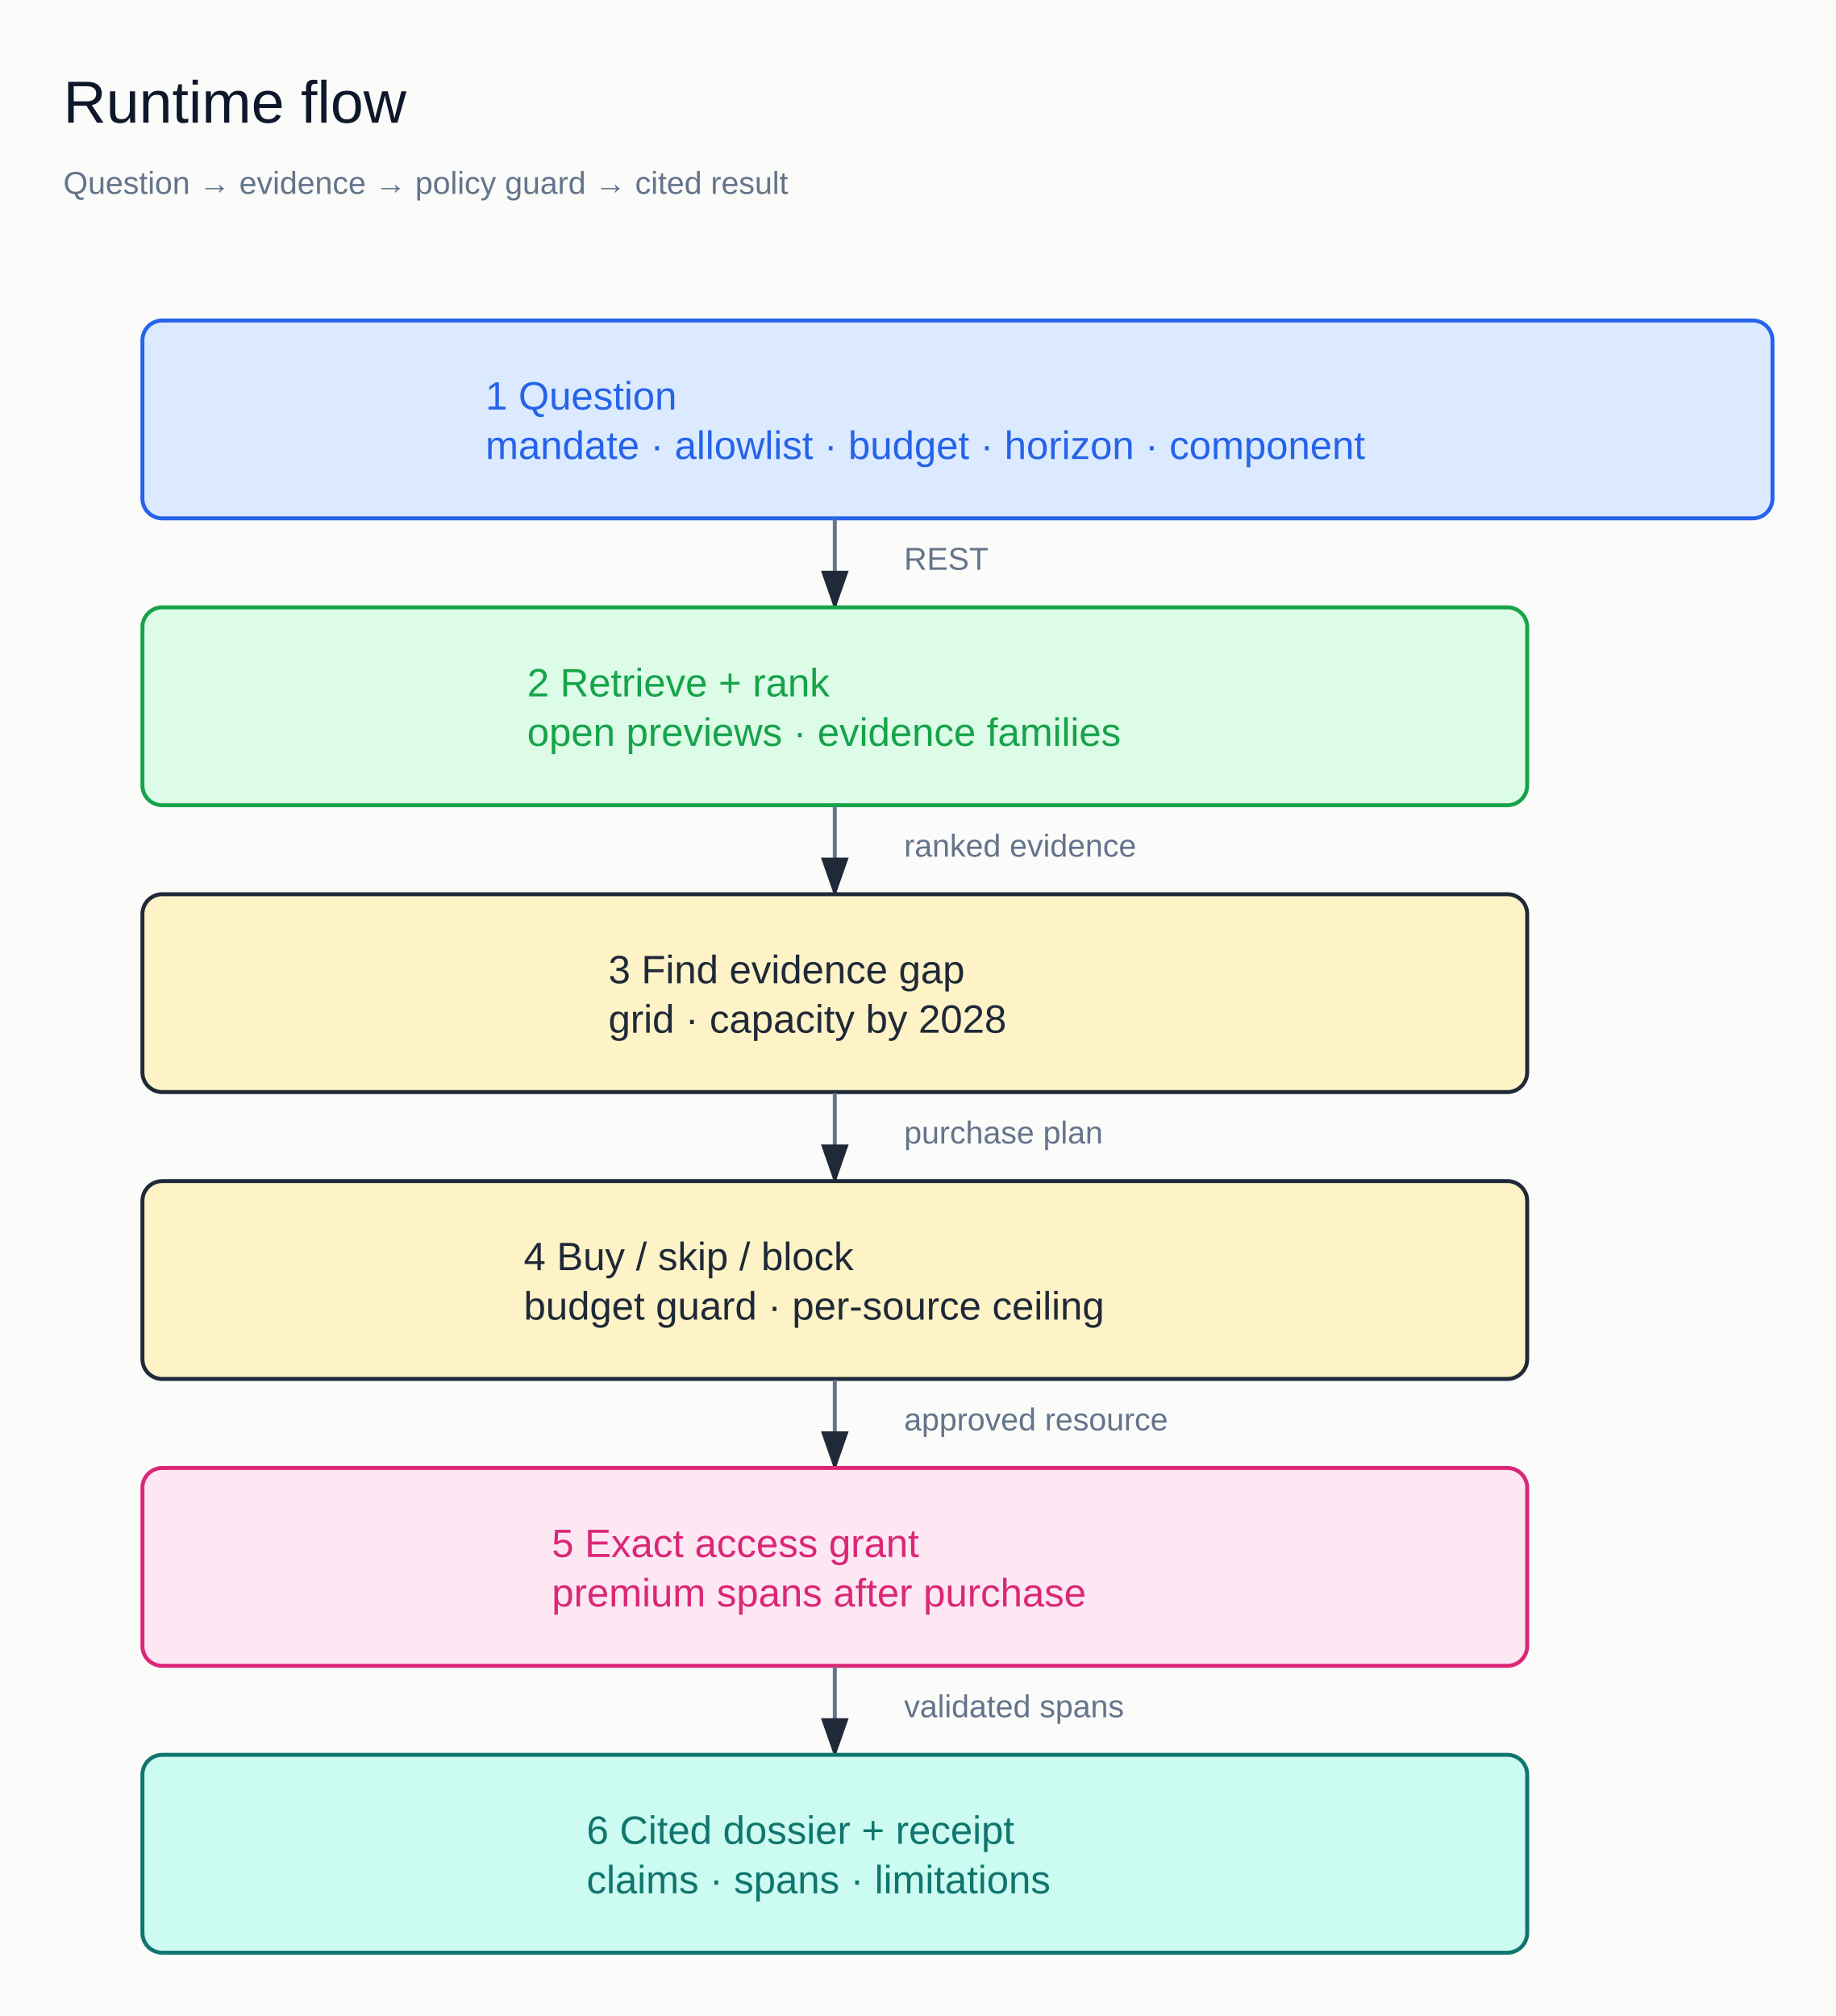
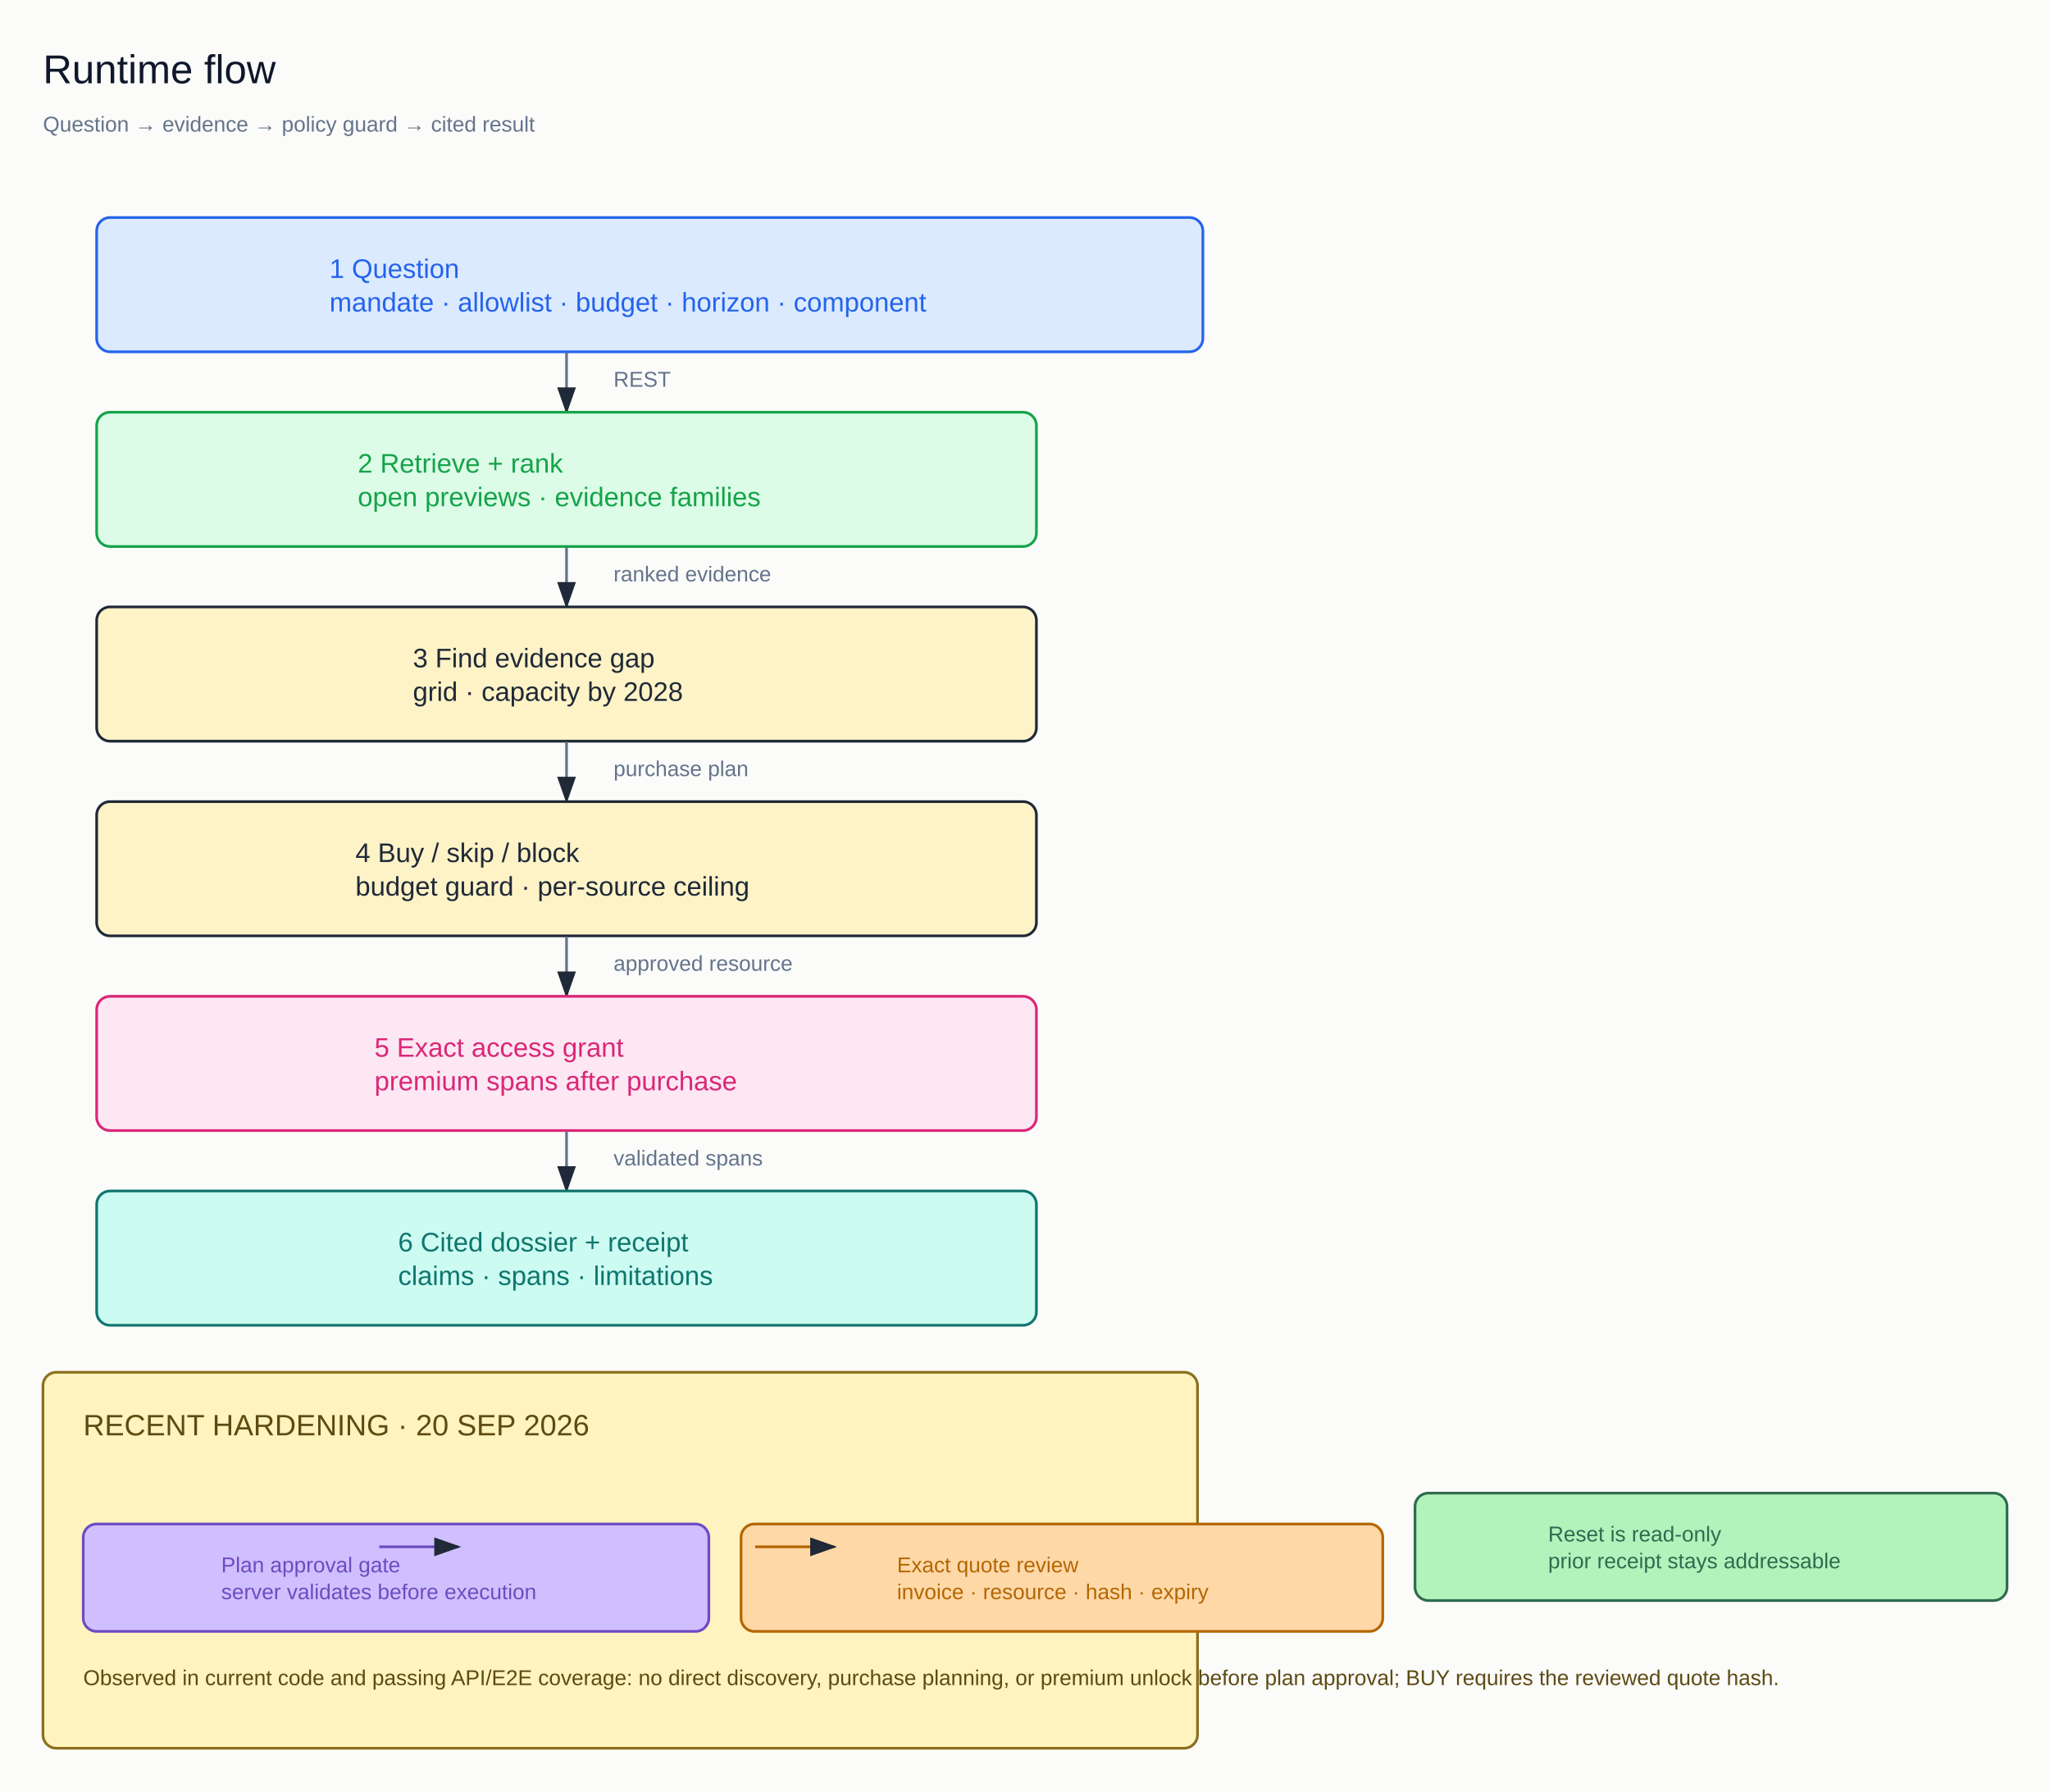
- <svg xmlns="http://www.w3.org/2000/svg" width="928" height="1019" viewBox="8 -12 928 1019">
+ <svg xmlns="http://www.w3.org/2000/svg" width="1527" height="1334" viewBox="8 -12 1527 1334">
  <defs>
    <marker id="arrowhead" markerWidth="10" markerHeight="7" refX="9" refY="3.5" orient="auto">
      <polygon points="0 0, 10 3.5, 0 7" fill="#1f2937" />
    </marker>
  </defs>
-   <rect x="8" y="-12" width="928" height="1019" fill="#fbfbfa" />
+   <rect x="8" y="-12" width="1527" height="1334" fill="#fbfbfa" />
  <text x="40" y="50" fill="#0f172a" font-family="Virgil, Arial, sans-serif" font-size="30">
    <tspan x="40" dy="0">Runtime flow</tspan>
  </text>
  <text x="40" y="86" fill="#64748b" font-family="Virgil, Arial, sans-serif" font-size="16">
    <tspan x="40" dy="0">Question → evidence → policy guard → cited result</tspan>
  </text>
  <rect x="80" y="150" width="824" height="100" rx="10" fill="#dbeafe" stroke="#2563eb" stroke-width="2" opacity="1" />
  <polyline points="430,250.5 430,294.5" fill="none" stroke="#64748b" stroke-width="2" opacity="1" marker-end="url(#arrowhead)" />
  <text x="465" y="276" fill="#64748b" font-family="Virgil, Arial, sans-serif" font-size="16">
    <tspan x="465" dy="0">REST</tspan>
  </text>
  <rect x="80" y="295" width="700" height="100" rx="10" fill="#dcfce7" stroke="#16a34a" stroke-width="2" opacity="1" />
  <polyline points="430,395.5 430,439.5" fill="none" stroke="#64748b" stroke-width="2" opacity="1" marker-end="url(#arrowhead)" />
  <text x="465" y="421" fill="#64748b" font-family="Virgil, Arial, sans-serif" font-size="16">
    <tspan x="465" dy="0">ranked evidence</tspan>
  </text>
  <rect x="80" y="440" width="700" height="100" rx="10" fill="#fef3c7" stroke="#1f2937" stroke-width="2" opacity="1" />
  <polyline points="430,540.5 430,584.5" fill="none" stroke="#64748b" stroke-width="2" opacity="1" marker-end="url(#arrowhead)" />
  <text x="465" y="566" fill="#64748b" font-family="Virgil, Arial, sans-serif" font-size="16">
    <tspan x="465" dy="0">purchase plan</tspan>
  </text>
  <rect x="80" y="585" width="700" height="100" rx="10" fill="#fef3c7" stroke="#1f2937" stroke-width="2" opacity="1" />
  <polyline points="430,685.5 430,729.5" fill="none" stroke="#64748b" stroke-width="2" opacity="1" marker-end="url(#arrowhead)" />
  <text x="465" y="711" fill="#64748b" font-family="Virgil, Arial, sans-serif" font-size="16">
    <tspan x="465" dy="0">approved resource</tspan>
  </text>
  <rect x="80" y="730" width="700" height="100" rx="10" fill="#fce7f3" stroke="#db2777" stroke-width="2" opacity="1" />
  <polyline points="430,830.5 430,874.5" fill="none" stroke="#64748b" stroke-width="2" opacity="1" marker-end="url(#arrowhead)" />
  <text x="465" y="856" fill="#64748b" font-family="Virgil, Arial, sans-serif" font-size="16">
    <tspan x="465" dy="0">validated spans</tspan>
  </text>
  <rect x="80" y="875" width="700" height="100" rx="10" fill="#ccfbf1" stroke="#0f766e" stroke-width="2" opacity="1" />
  <text x="253.4" y="195" fill="#2563eb" font-family="Virgil, Arial, sans-serif" font-size="20">
    <tspan x="253.4" dy="0">1  Question</tspan>
    <tspan x="253.4" dy="25">mandate · allowlist · budget · horizon · component</tspan>
  </text>
  <text x="274.48" y="340" fill="#16a34a" font-family="Virgil, Arial, sans-serif" font-size="20">
    <tspan x="274.48" dy="0">2  Retrieve + rank</tspan>
    <tspan x="274.48" dy="25">open previews · evidence families</tspan>
  </text>
  <text x="315.55" y="485" fill="#1f2937" font-family="Virgil, Arial, sans-serif" font-size="20">
    <tspan x="315.55" dy="0">3  Find evidence gap</tspan>
    <tspan x="315.55" dy="25">grid · capacity by 2028</tspan>
  </text>
  <text x="272.75" y="630" fill="#1f2937" font-family="Virgil, Arial, sans-serif" font-size="20">
    <tspan x="272.75" dy="0">4  Buy / skip / block</tspan>
    <tspan x="272.75" dy="25">budget guard · per-source ceiling</tspan>
  </text>
  <text x="286.92" y="775" fill="#db2777" font-family="Virgil, Arial, sans-serif" font-size="20">
    <tspan x="286.92" dy="0">5  Exact access grant</tspan>
    <tspan x="286.92" dy="25">premium spans after purchase</tspan>
  </text>
  <text x="304.54" y="920" fill="#0f766e" font-family="Virgil, Arial, sans-serif" font-size="20">
    <tspan x="304.54" dy="0">6  Cited dossier + receipt</tspan>
    <tspan x="304.54" dy="25">claims · spans · limitations</tspan>
  </text>
+   <rect x="40" y="1010" width="860" height="280" rx="10" fill="#fff3bf" stroke="#8b6f1f" stroke-width="2" opacity="1" />
+   <text x="70" y="1057" fill="#5d4b12" font-family="Virgil, Arial, sans-serif" font-size="22">
+     <tspan x="70" dy="0">RECENT HARDENING · 20 SEP 2026</tspan>
+   </text>
+   <rect x="70" y="1123" width="466" height="80" rx="10" fill="#d0bfff" stroke="#6d4bc1" stroke-width="2" opacity="1" />
+   <rect x="560" y="1123" width="478" height="80" rx="10" fill="#ffd8a8" stroke="#b46600" stroke-width="2" opacity="1" />
+   <rect x="1062" y="1100" width="441" height="80" rx="10" fill="#b2f2bb" stroke="#2f6b4f" stroke-width="2" opacity="1" />
+   <polyline points="290.5,1140 349.5,1140" fill="none" stroke="#6d4bc1" stroke-width="2" opacity="1" marker-end="url(#arrowhead)" />
+   <polyline points="570.5,1140 629.5,1140" fill="none" stroke="#b46600" stroke-width="2" opacity="1" marker-end="url(#arrowhead)" />
+   <text x="70" y="1243" fill="#5d4b12" font-family="Virgil, Arial, sans-serif" font-size="16">
+     <tspan x="70" dy="0">Observed in current code and passing API/E2E coverage: no direct discovery, purchase planning, or premium unlock before plan approval; BUY requires the reviewed quote hash.</tspan>
+   </text>
+   <text x="172.776" y="1159" fill="#6d4bc1" font-family="Virgil, Arial, sans-serif" font-size="16">
+     <tspan x="172.776" dy="0">Plan approval gate</tspan>
+     <tspan x="172.776" dy="20">server validates before execution</tspan>
+   </text>
+   <text x="676.144" y="1159" fill="#b46600" font-family="Virgil, Arial, sans-serif" font-size="16">
+     <tspan x="676.144" dy="0">Exact quote review</tspan>
+     <tspan x="676.144" dy="20">invoice · resource · hash · expiry</tspan>
+   </text>
+   <text x="1161.156" y="1136" fill="#2f6b4f" font-family="Virgil, Arial, sans-serif" font-size="16">
+     <tspan x="1161.156" dy="0">Reset is read-only</tspan>
+     <tspan x="1161.156" dy="20">prior receipt stays addressable</tspan>
+   </text>
</svg>
